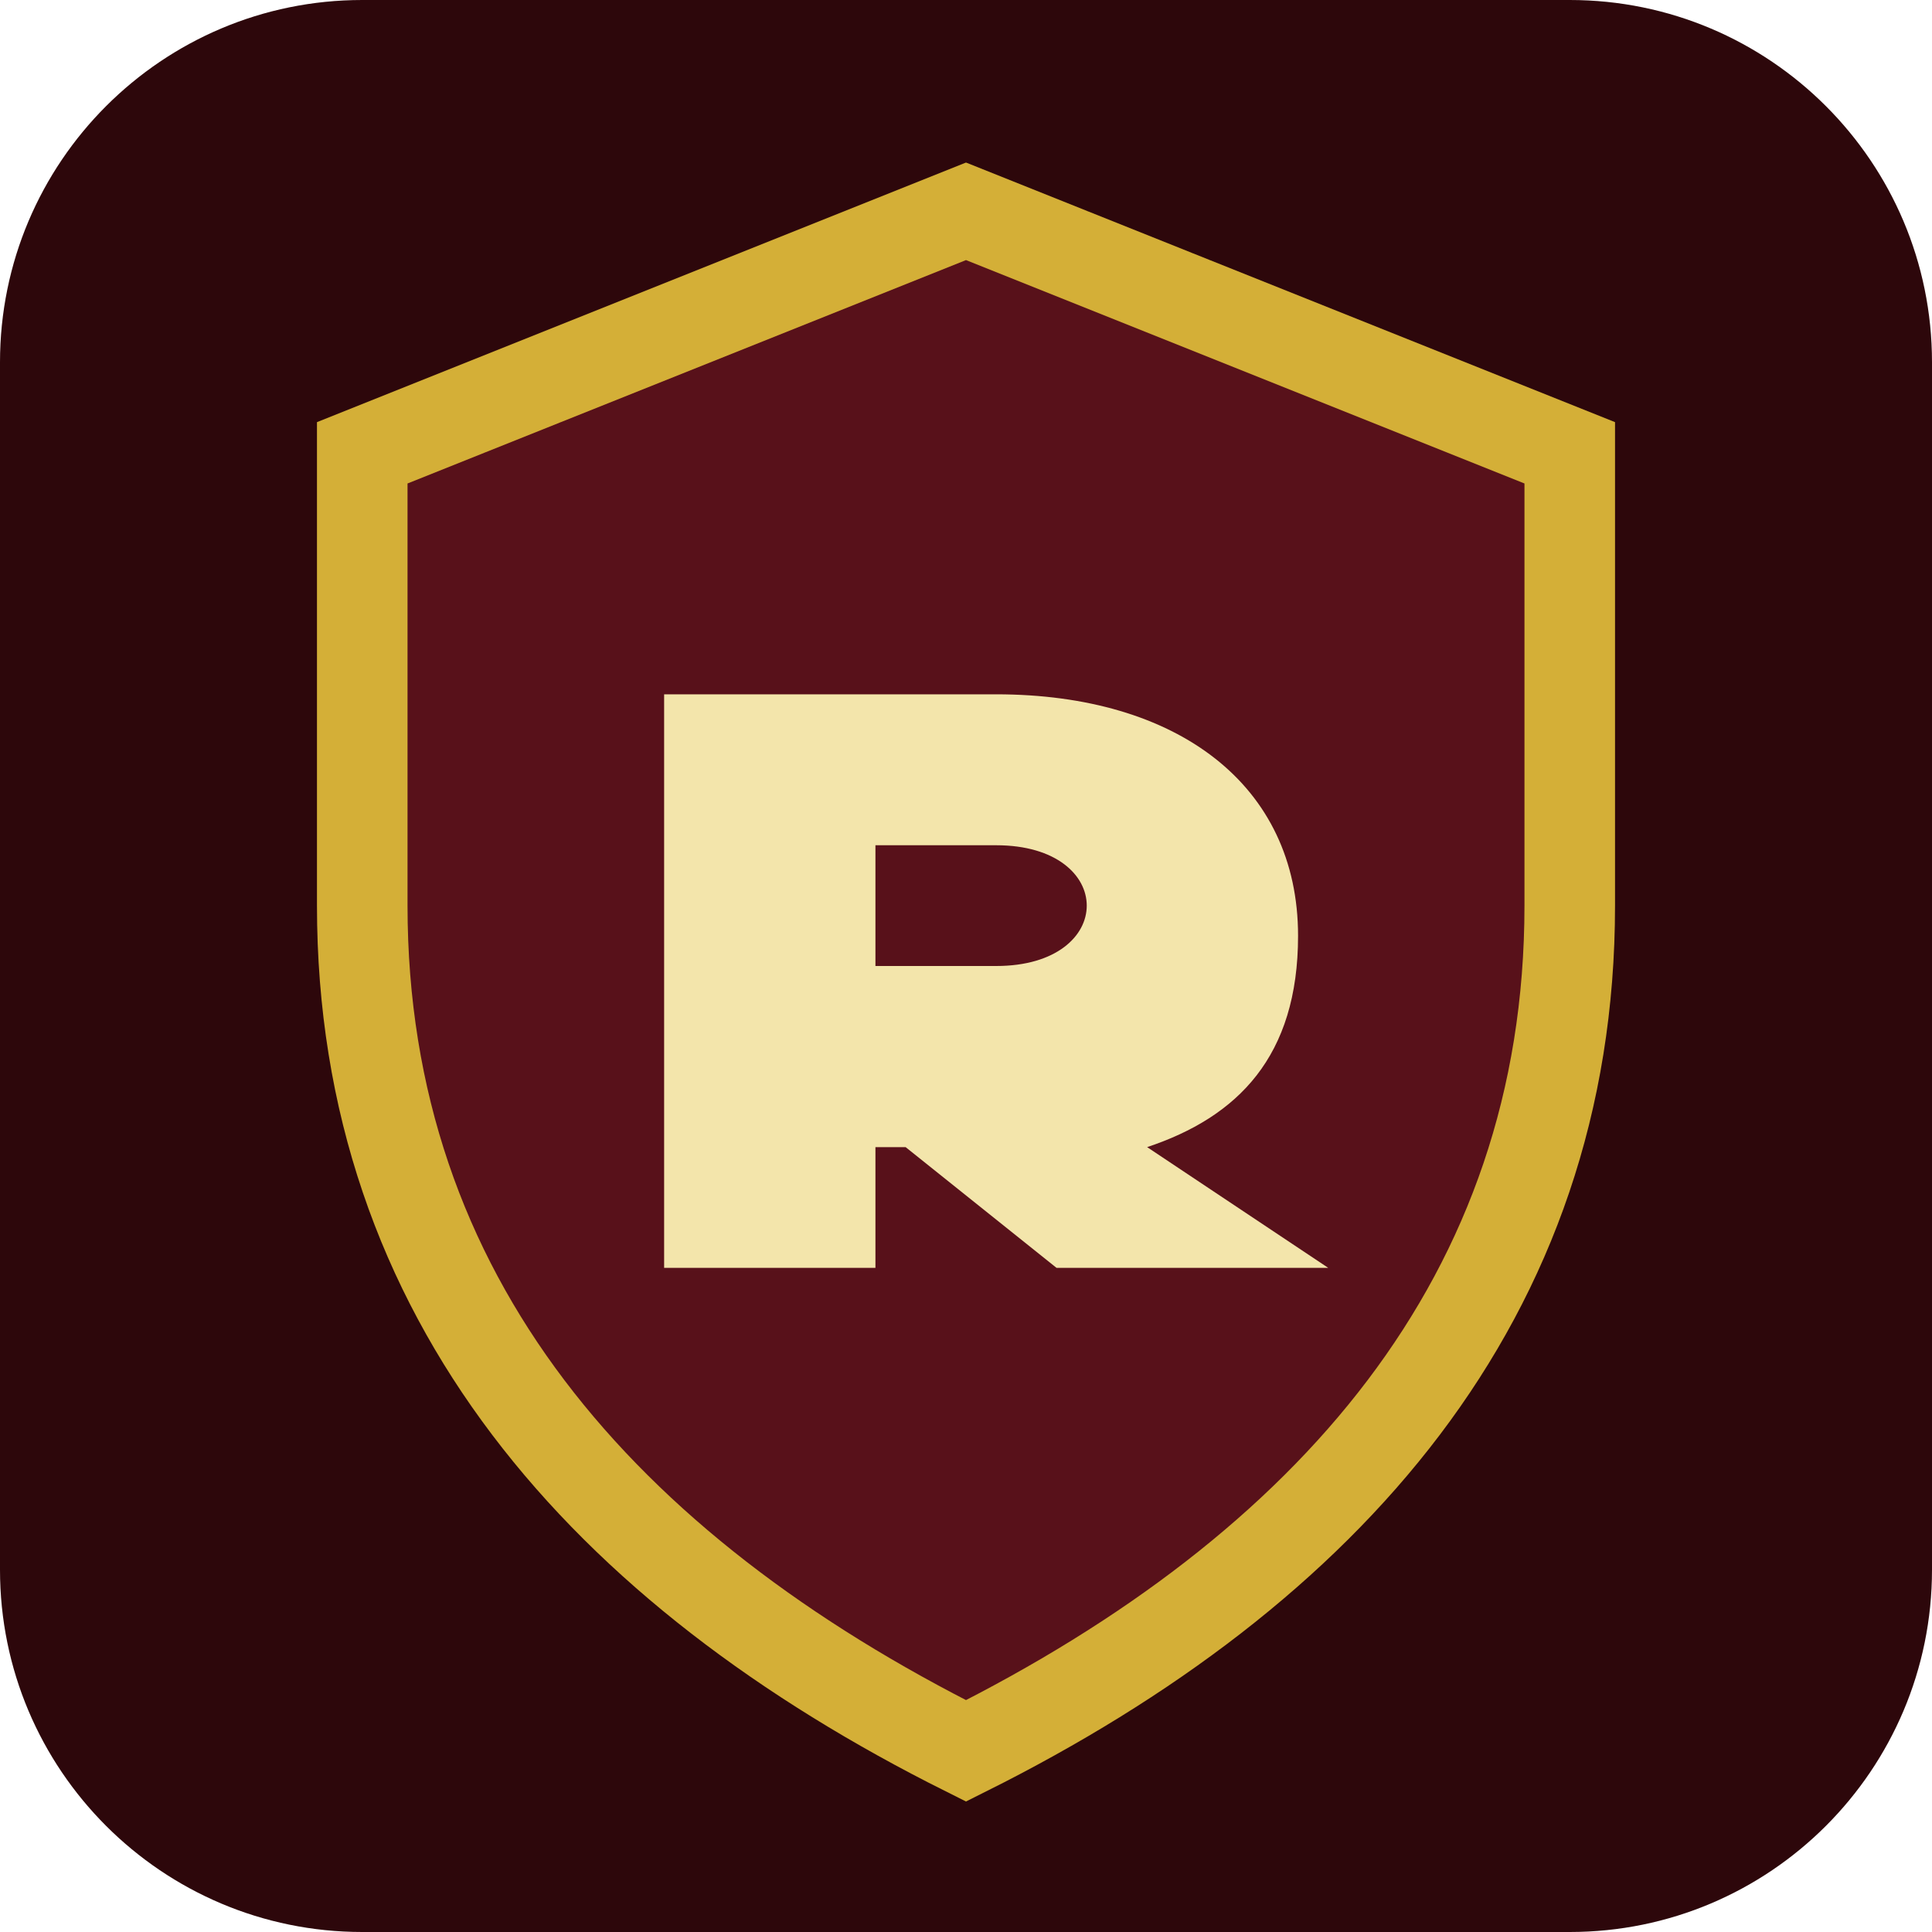
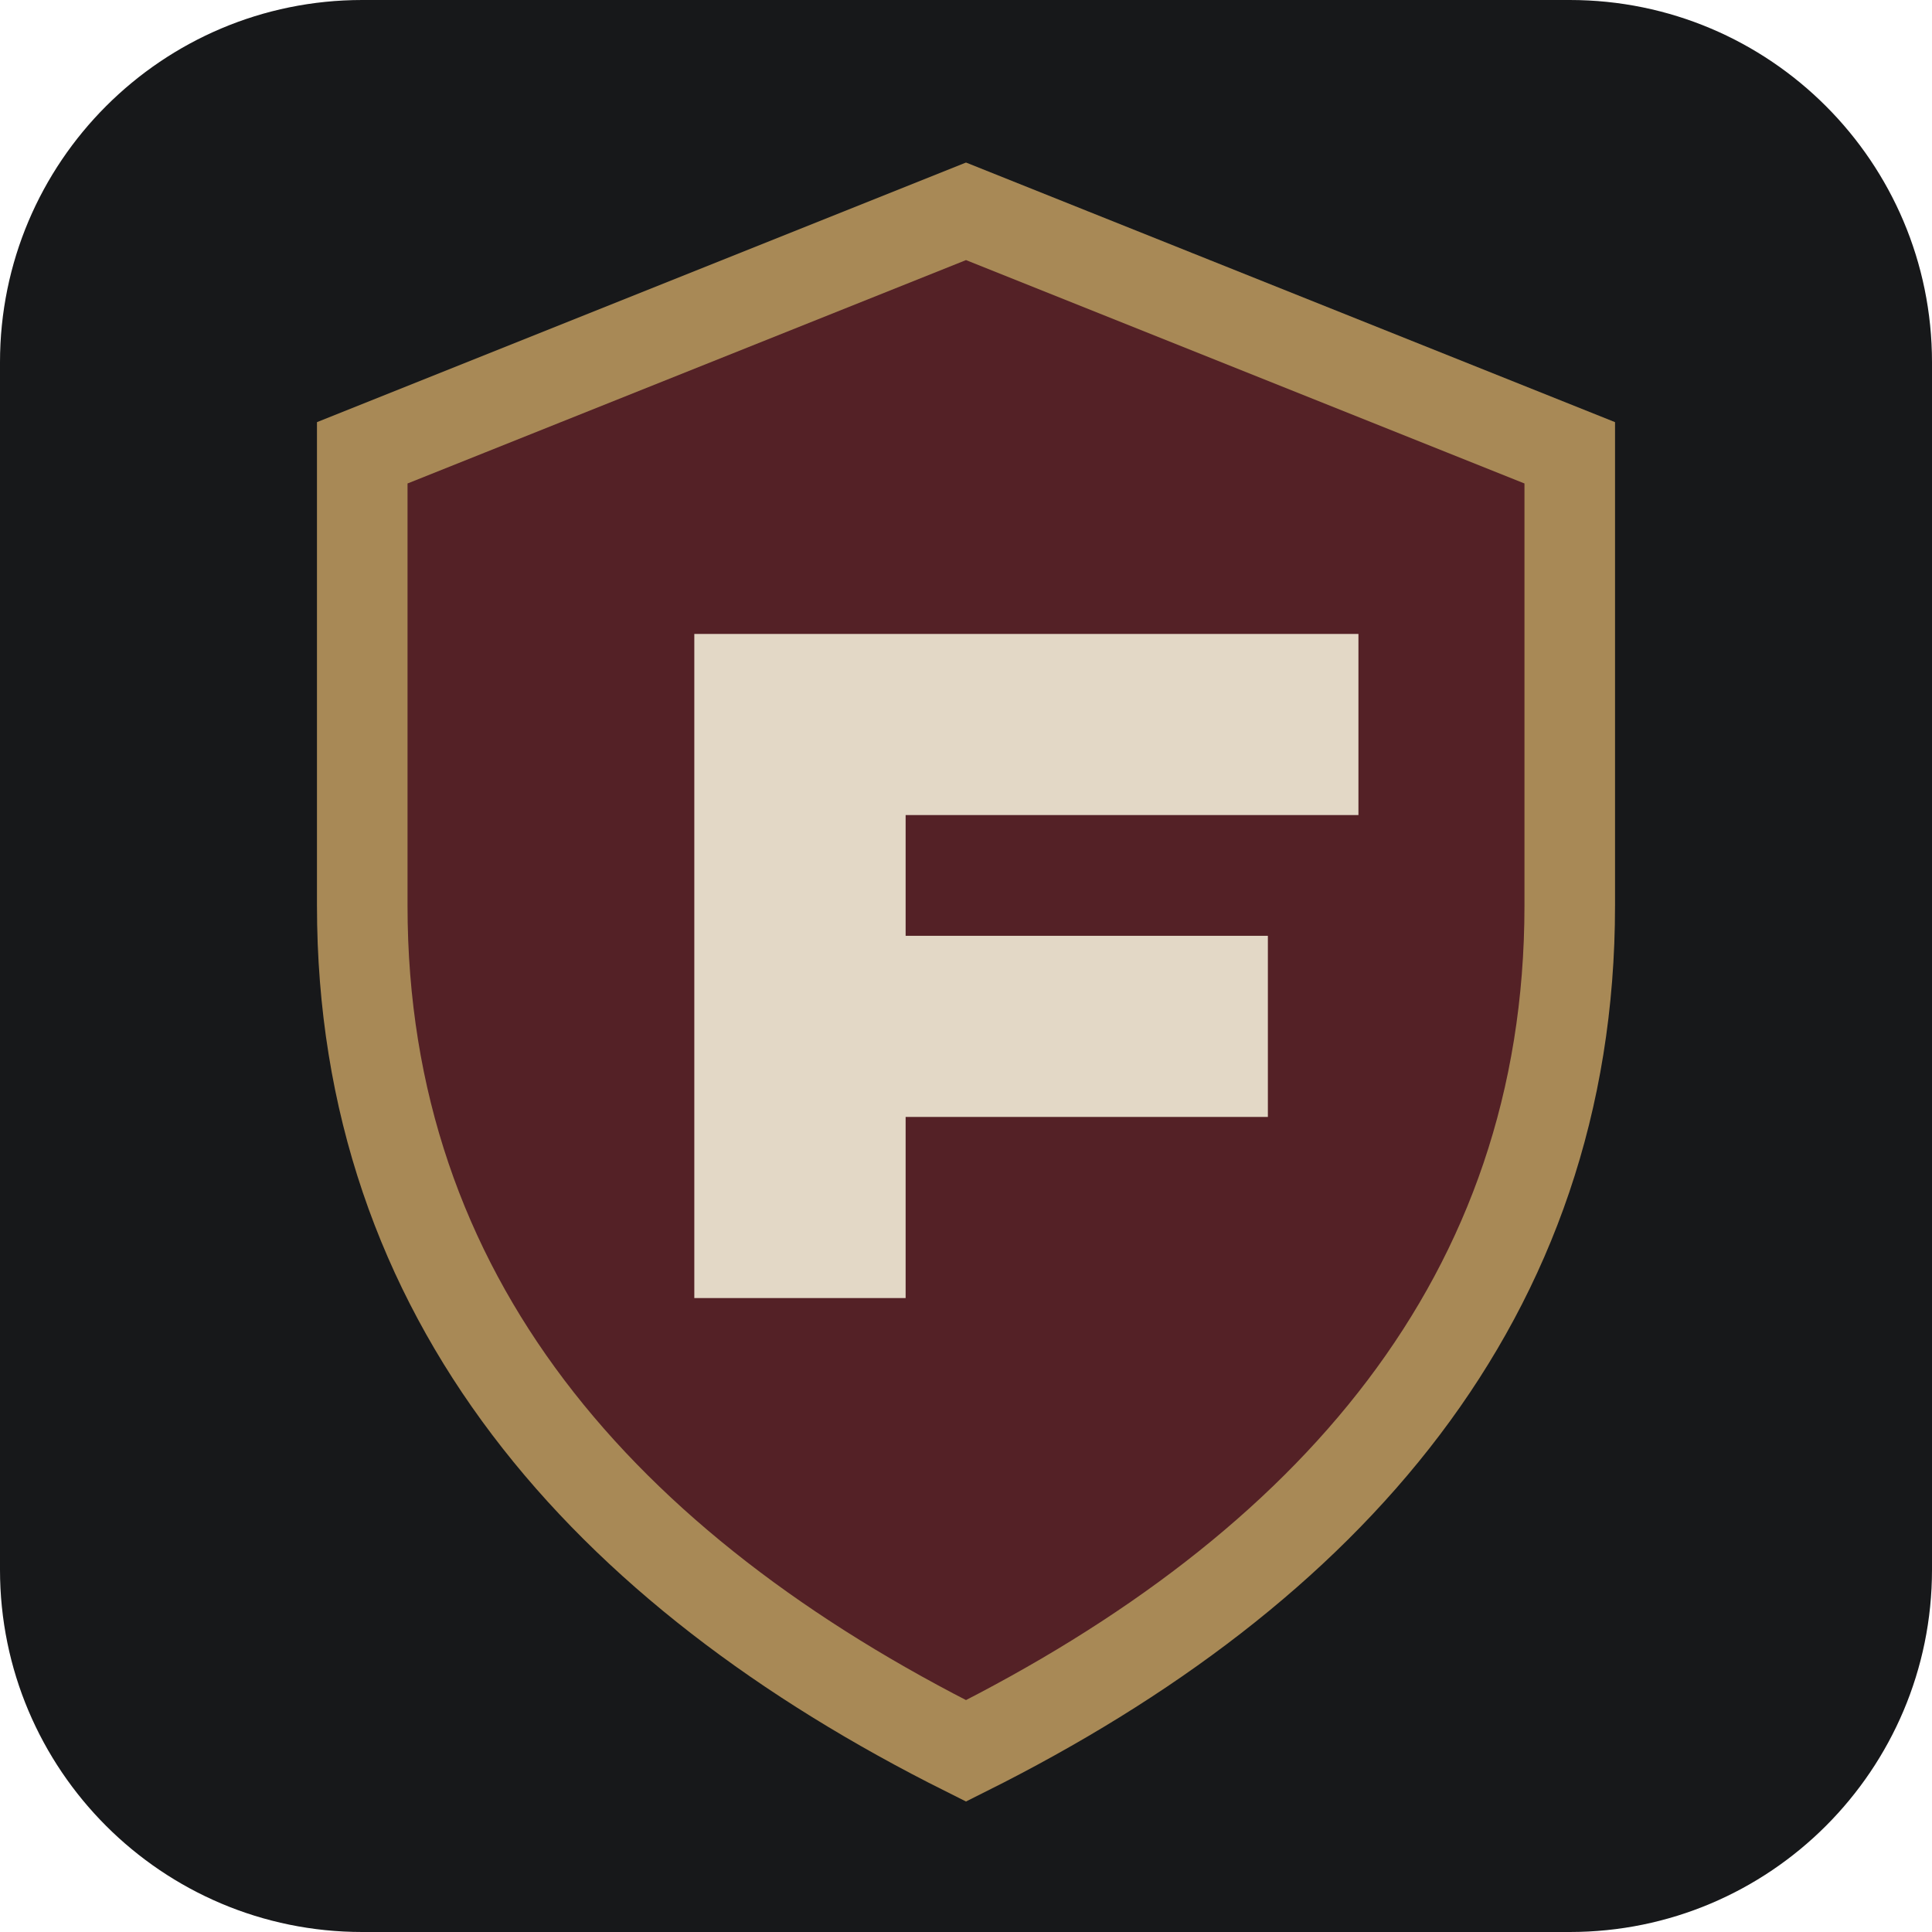
<svg xmlns="http://www.w3.org/2000/svg" width="512" height="512" viewBox="0 0 64 64">
-   <rect width="64" height="64" rx="12" fill="#2d070b" />
-   <path d="M32 7 52 15v15c0 13-8 22-20 28C20 52 12 43 12 30V15z" fill="#58111a" stroke="#d4af37" stroke-width="3" />
-   <path d="M22 42V23h11c6 0 10 3 10 8 0 4-2 6-5 7l6 4h-9l-5-4h-1v4zm7-10h4c2 0 3-1 3-2s-1-2-3-2h-4z" fill="#f3e5ab" />
+   <rect width="64" height="64" rx="12" fill="#17181a" />
+   <path d="M32 7 52 15v15c0 13-8 22-20 28C20 52 12 43 12 30V15z" fill="#542126" stroke="#a88956" stroke-width="3" />
+   <path d="M23 43V21h22v6H30v4h12v6H30v6z" fill="#e3d8c6" />
</svg>
